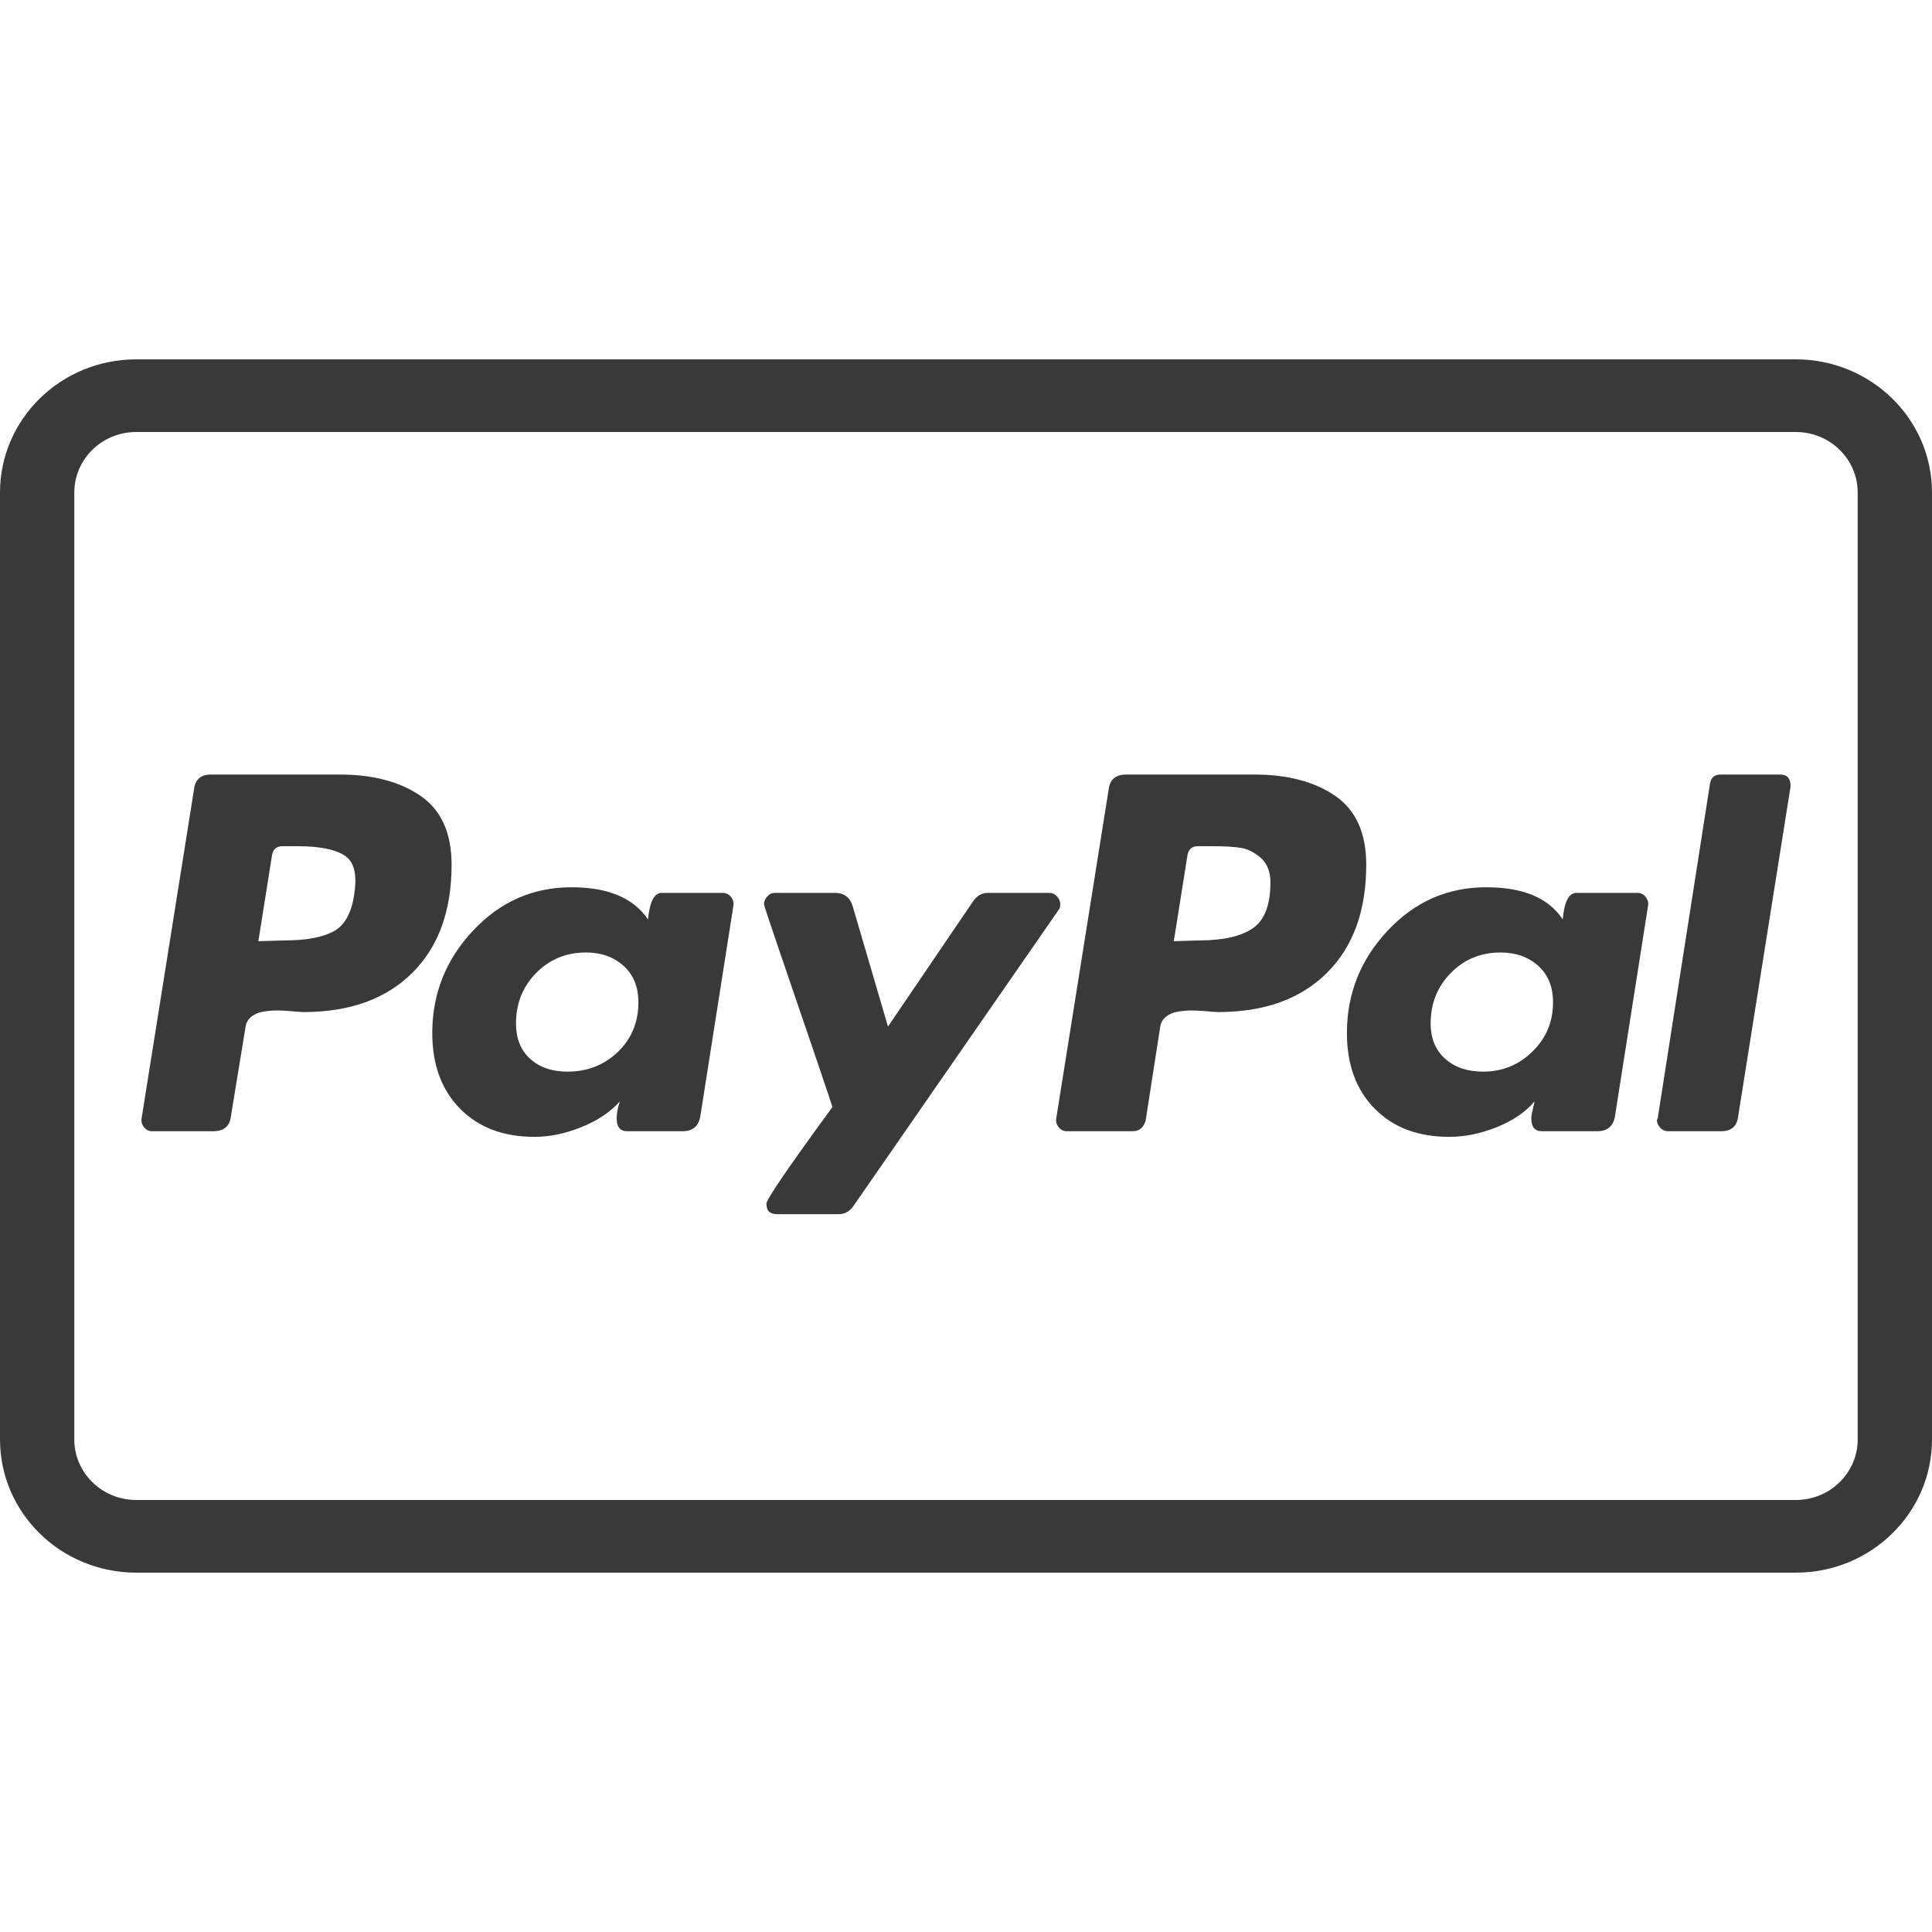
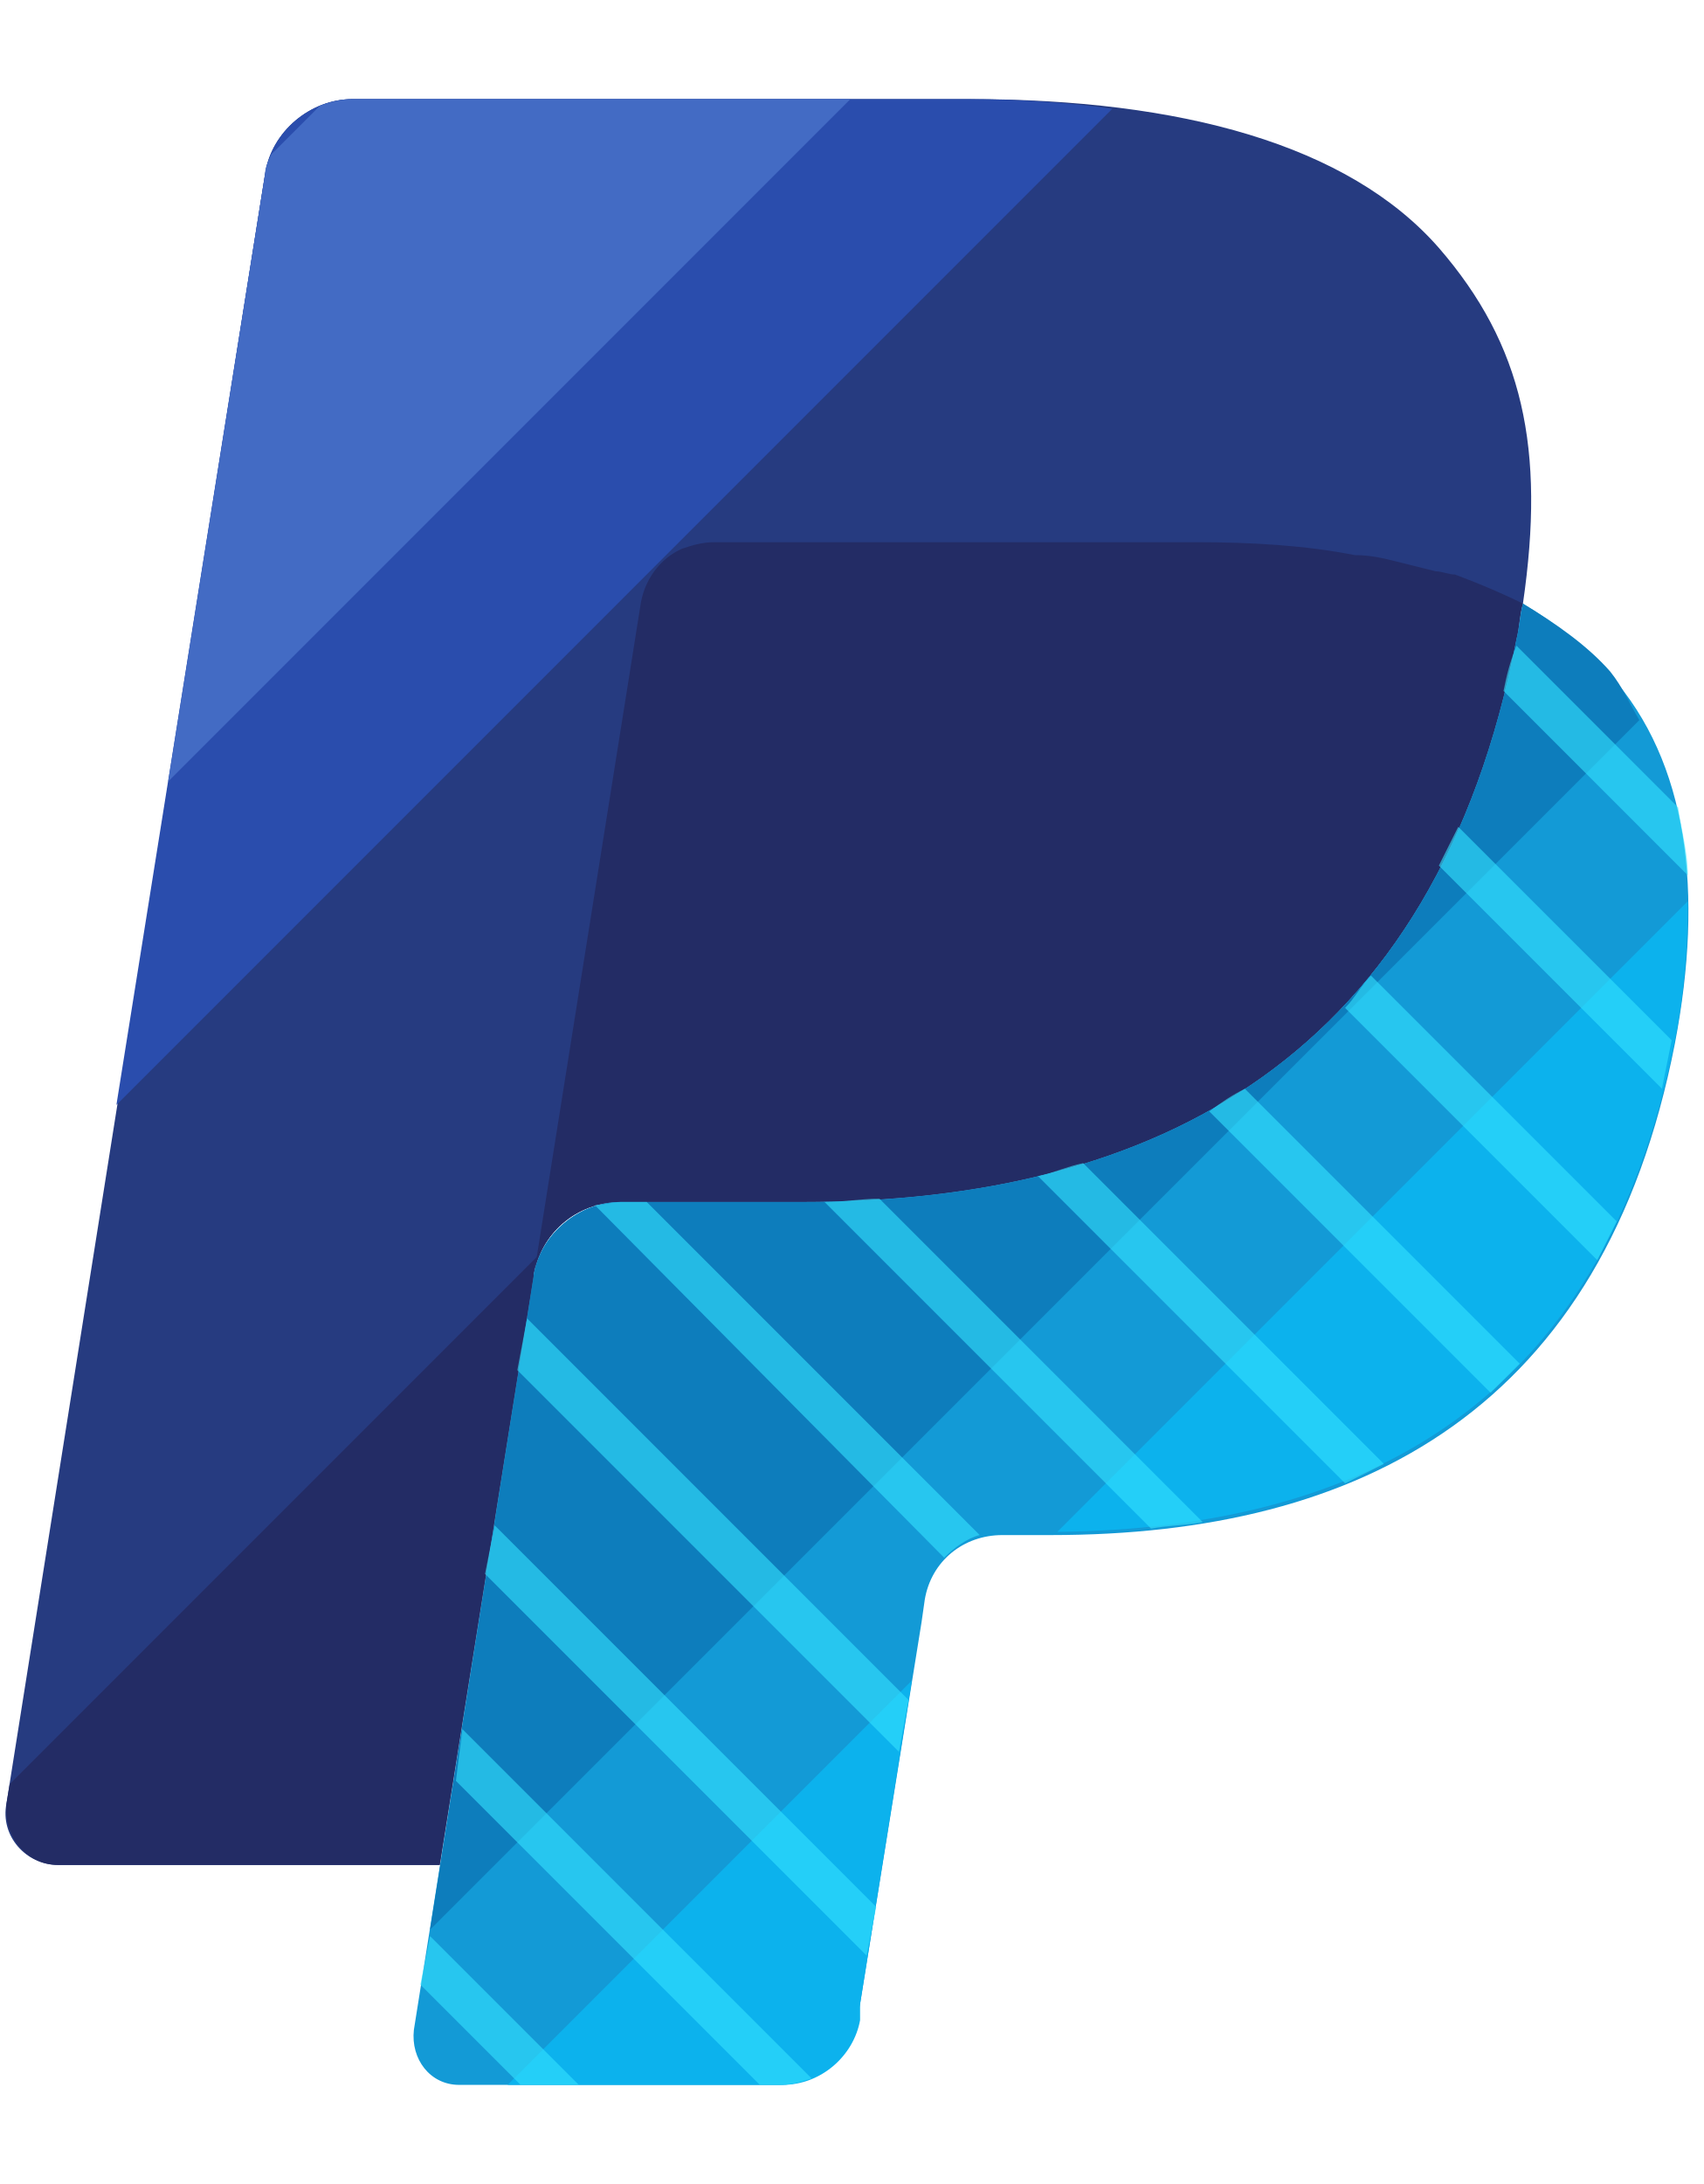
- <svg xmlns="http://www.w3.org/2000/svg" width="800px" height="800px" viewBox="0 -139.5 750 750" version="1.1">
-   <defs>
- 
- </defs>
-   <g id="Page-1" stroke="none" stroke-width="1" fill="none" fill-rule="evenodd">
-     <g id="paypal" fill="#393939" fill-rule="nonzero">
-       <path d="M52.885,28.204 C39.608,28.204 28.846,38.726 28.846,51.707 L28.846,419.293 C28.846,432.274 39.608,442.796 52.885,442.796 L697.115,442.796 C710.391,442.796 721.154,432.274 721.154,419.293 L721.154,51.707 C721.154,38.727 710.391,28.204 697.115,28.204 L52.885,28.204 Z M52.885,0 L697.115,0 C726.322,0 750,23.15 750,51.707 L750,419.293 C750,447.85 726.323,471 697.115,471 L52.885,471 C23.677,471 0,447.851 0,419.293 L0,51.707 C0,23.15 23.677,0 52.885,0 Z" id="Rectangle-1">
- 
- </path>
-       <g id="Group" transform="translate(54, 161)">
-         <path d="M109.273,8.458 C101.249,2.942 90.778,0.177 77.861,0.177 L27.852,0.177 C23.892,0.177 21.704,2.157 21.288,6.114 L0.973,133.638 C0.761,134.891 1.075,136.036 1.91,137.078 C2.74,138.121 3.784,138.64 5.035,138.64 L28.789,138.64 C32.955,138.64 35.245,136.664 35.665,132.702 L41.291,98.322 C41.496,96.656 42.229,95.302 43.479,94.258 C44.729,93.217 46.292,92.536 48.167,92.223 C50.043,91.914 51.811,91.758 53.481,91.758 C55.146,91.758 57.125,91.863 59.42,92.071 C61.71,92.279 63.17,92.38 63.796,92.38 C81.715,92.38 95.779,87.331 105.991,77.222 C116.198,67.118 121.307,53.106 121.307,35.183 C121.307,22.89 117.293,13.983 109.273,8.458 Z M83.488,46.748 C82.443,54.043 79.737,58.833 75.361,61.126 C70.985,63.421 64.734,64.563 56.609,64.563 L46.294,64.875 L51.608,31.431 C52.023,29.141 53.377,27.995 55.671,27.995 L61.611,27.995 C69.942,27.995 75.988,29.196 79.739,31.588 C83.488,33.986 84.738,39.041 83.488,46.748 Z" id="Shape">
- 
- </path>
-         <path d="M637.025,0.177 L613.899,0.177 C611.601,0.177 610.248,1.323 609.835,3.616 L589.518,133.639 L589.205,134.264 C589.205,135.311 589.622,136.296 590.458,137.234 C591.286,138.17 592.333,138.64 593.582,138.64 L614.212,138.64 C618.166,138.64 620.354,136.664 620.776,132.702 L641.092,4.863 L641.092,4.552 C641.091,1.636 639.733,0.177 637.025,0.177 Z" id="Shape">
- 
- </path>
-         <path d="M357.6,50.496 C357.6,49.457 357.18,48.465 356.353,47.529 C355.517,46.592 354.577,46.121 353.539,46.121 L329.471,46.121 C327.174,46.121 325.3,47.168 323.845,49.246 L290.714,98.007 L276.962,51.123 C275.916,47.792 273.626,46.121 270.086,46.121 L246.641,46.121 C245.597,46.121 244.659,46.591 243.831,47.529 C242.995,48.465 242.58,49.458 242.58,50.496 C242.58,50.917 244.613,57.061 248.675,68.938 C252.737,80.817 257.112,93.633 261.801,107.386 C266.49,121.136 268.937,128.433 269.146,129.262 C252.059,152.601 243.518,165.104 243.518,166.768 C243.518,169.479 244.87,170.832 247.581,170.832 L271.648,170.832 C273.939,170.832 275.814,169.793 277.274,167.708 L356.977,52.684 C357.392,52.27 357.6,51.544 357.6,50.496 Z" id="Shape">
- 
- </path>
-         <path d="M581.705,46.121 L557.948,46.121 C555.029,46.121 553.263,49.56 552.639,56.437 C547.214,48.105 537.323,43.933 522.942,43.933 C507.94,43.933 495.174,49.56 484.656,60.812 C474.131,72.064 468.872,85.299 468.872,100.508 C468.872,112.805 472.465,122.597 479.652,129.887 C486.841,137.185 496.479,140.827 508.567,140.827 C514.609,140.827 520.756,139.575 527.007,137.077 C533.257,134.576 538.15,131.244 541.699,127.075 C541.699,127.284 541.486,128.22 541.072,129.887 C540.653,131.556 540.447,132.809 540.447,133.637 C540.447,136.975 541.798,138.638 544.512,138.638 L566.08,138.638 C570.032,138.638 572.329,136.662 572.952,132.7 L585.769,51.122 C585.974,49.872 585.661,48.727 584.83,47.684 C583.994,46.643 582.955,46.121 581.705,46.121 Z M540.916,107.696 C535.603,112.906 529.195,115.509 521.695,115.509 C515.649,115.509 510.757,113.845 507.004,110.509 C503.252,107.181 501.376,102.596 501.376,96.757 C501.376,89.052 503.981,82.535 509.191,77.222 C514.395,71.909 520.861,69.252 528.57,69.252 C534.4,69.252 539.246,70.972 543.104,74.408 C546.955,77.847 548.887,82.589 548.887,88.632 C548.886,96.133 546.229,102.49 540.916,107.696 Z" id="Shape">
- 
- </path>
-         <path d="M226.64,46.121 L202.885,46.121 C199.964,46.121 198.196,49.56 197.571,56.437 C191.945,48.105 182.046,43.933 167.877,43.933 C152.874,43.933 140.11,49.56 129.588,60.812 C119.064,72.064 113.805,85.299 113.805,100.508 C113.805,112.805 117.4,122.597 124.589,129.887 C131.778,137.185 141.413,140.827 153.5,140.827 C159.332,140.827 165.378,139.575 171.628,137.077 C177.879,134.576 182.88,131.244 186.631,127.075 C185.795,129.575 185.38,131.764 185.38,133.637 C185.38,136.975 186.734,138.638 189.444,138.638 L211.01,138.638 C214.966,138.638 217.261,136.662 217.886,132.7 L230.701,51.122 C230.906,49.872 230.595,48.727 229.763,47.684 C228.929,46.643 227.888,46.121 226.64,46.121 Z M185.85,107.851 C180.536,112.962 174.021,115.509 166.316,115.509 C160.27,115.509 155.425,113.845 151.781,110.509 C148.133,107.181 146.311,102.596 146.311,96.757 C146.311,89.052 148.914,82.535 154.126,77.222 C159.332,71.909 165.792,69.252 173.504,69.252 C179.336,69.252 184.18,70.972 188.039,74.408 C191.891,77.847 193.821,82.589 193.821,88.632 C193.821,96.342 191.164,102.752 185.85,107.851 Z" id="Shape">
- 
- </path>
-         <path d="M464.338,8.458 C456.315,2.942 445.847,0.177 432.927,0.177 L383.232,0.177 C379.062,0.177 376.768,2.157 376.354,6.114 L356.04,133.638 C355.829,134.891 356.14,136.036 356.976,137.078 C357.804,138.121 358.851,138.64 360.101,138.64 L385.729,138.64 C388.229,138.64 389.896,137.287 390.73,134.577 L396.358,98.322 C396.563,96.656 397.294,95.302 398.544,94.258 C399.795,93.217 401.356,92.536 403.233,92.223 C405.109,91.914 406.876,91.758 408.548,91.758 C410.212,91.758 412.192,91.863 414.484,92.071 C416.776,92.279 418.238,92.38 418.859,92.38 C436.782,92.38 450.844,87.331 461.055,77.222 C471.265,67.118 476.37,53.106 476.37,35.183 C476.371,22.89 472.357,13.983 464.338,8.458 Z M432.302,59.875 C427.717,63 420.84,64.562 411.674,64.562 L401.67,64.874 L406.986,31.43 C407.399,29.14 408.751,27.994 411.048,27.994 L416.672,27.994 C421.255,27.994 424.901,28.202 427.614,28.618 C430.32,29.037 432.927,30.336 435.427,32.524 C437.929,34.712 439.178,37.891 439.178,42.058 C439.178,50.811 436.883,56.747 432.302,59.875 Z" id="Shape">
- 
- </path>
-       </g>
-     </g>
-   </g>
+ <svg xmlns="http://www.w3.org/2000/svg" height="2500" viewBox="5.8 1.3 52.7 61.4" width="1951">
+   <path d="m50.3 5.9c-2.8-3.2-8-4.6-14.5-4.6h-19.1c-1.3 0-2.5 1-2.7 2.3l-8 50.4c-.2 1 .6 1.9 1.6 1.9h11.8l3-18.8-.1.6c.2-1.3 1.3-2.3 2.7-2.3h5.6c11 0 19.6-4.5 22.1-17.4.1-.4.1-.8.2-1.1-.3-.2-.3-.2 0 0 .7-4.8 0-8-2.6-11" fill="#263b80" />
+   <path d="m52.9 16.9c-.1.4-.1.7-.2 1.1-2.5 12.9-11.1 17.4-22.1 17.4h-5.6c-1.3 0-2.5 1-2.7 2.3l-3.7 23.3c-.1.9.5 1.7 1.4 1.7h9.9c1.2 0 2.2-.9 2.4-2l.1-.5 1.9-11.8.1-.7c.2-1.2 1.2-2 2.4-2h1.5c9.6 0 17.1-3.9 19.3-15.2.9-4.7.4-8.7-2-11.4-.8-.9-1.7-1.6-2.7-2.2" fill="#139ad6" />
+   <path d="m50.2 15.9-1.2-.3c-.4-.1-.8-.2-1.3-.2-1.5-.3-3.2-.4-4.9-.4h-14.9c-.4 0-.7.1-1 .2-.7.3-1.2 1-1.3 1.8l-3.2 20.1-.1.6c.2-1.3 1.3-2.3 2.7-2.3h5.6c11 0 19.6-4.5 22.1-17.4.1-.4.1-.8.2-1.1-.6-.3-1.3-.6-2.1-.9-.2 0-.4-.1-.6-.1" fill="#232c65" />
+   <path d="m35.7 1.3h-19c-1.3 0-2.5 1-2.7 2.3l-4.6 28.8 30.8-30.8c-1.4-.2-2.9-.3-4.5-.3z" fill="#2a4dad" />
+   <path d="m56.5 20.5c-.3-.5-.5-1-.9-1.5-.7-.8-1.7-1.5-2.7-2.1-.1.4-.1.7-.2 1.1-2.5 12.9-11.1 17.4-22.1 17.4h-5.6c-1.3 0-2.5 1-2.7 2.3l-3.2 20.2z" fill="#0d7dbc" />
+   <path d="m7.6 55.9h11.8l2.9-18.2c0-.3.1-.5.2-.7l-16.4 16.4-.1.6c-.1 1 .6 1.9 1.6 1.9z" fill="#232c65" />
+   <path d="m32.1 1.3h-15.4c-.4 0-.7.1-1 .2l-1.5 1.5c-.1.2-.2.4-.2.6l-3 18.8z" fill="#436bc4" />
+   <path d="m57.6 30.4c.3-1.5.4-2.9.4-4.3l-19.5 19.5c9.5-.1 16.9-4 19.1-15.2zm-25.2 29.8 1.6-10-12.5 12.5h8.5c1.2 0 2.2-.9 2.4-2z" fill="#0cb2ed" />
+   <path d="m52.3 19.6 5.7 5.7c0-.7-.2-1.4-.3-2.1l-5-5c-.2.5-.3.9-.4 1.4zm-1.4 4.2-.6 1.2 6.9 6.9.3-1.5zm4.3 13.4.6-1.2-7.6-7.6c-.3.3-.5.7-.8 1zm-12-4.6 8.7 8.7.9-.9-8.5-8.5c-.4.2-.7.4-1.1.7zm-5.3 2 9.5 9.5 1.2-.6-9.3-9.3c-.5.1-.9.3-1.4.4zm3.5 10.9c.5-.1 1.1-.1 1.6-.2l-10-10c-.6 0-1.1.1-1.7.1zm-15.6-10.1h-.8c-.3 0-.6.1-.8.1l10.8 10.9c.3-.3.7-.6 1.1-.7zm-4 5.2 11.8 11.8.3-1.6-11.8-11.8zm-1 6.3 11.8 11.8.3-1.5-11.8-11.8zm-.7 4.8-.2 1.6 9.4 9.4h.7c.3 0 .6-.1.9-.2zm-1.3 7.9 3.1 3.1h1.8l-4.6-4.6z" fill="#33e2ff" opacity=".6" />
</svg>
